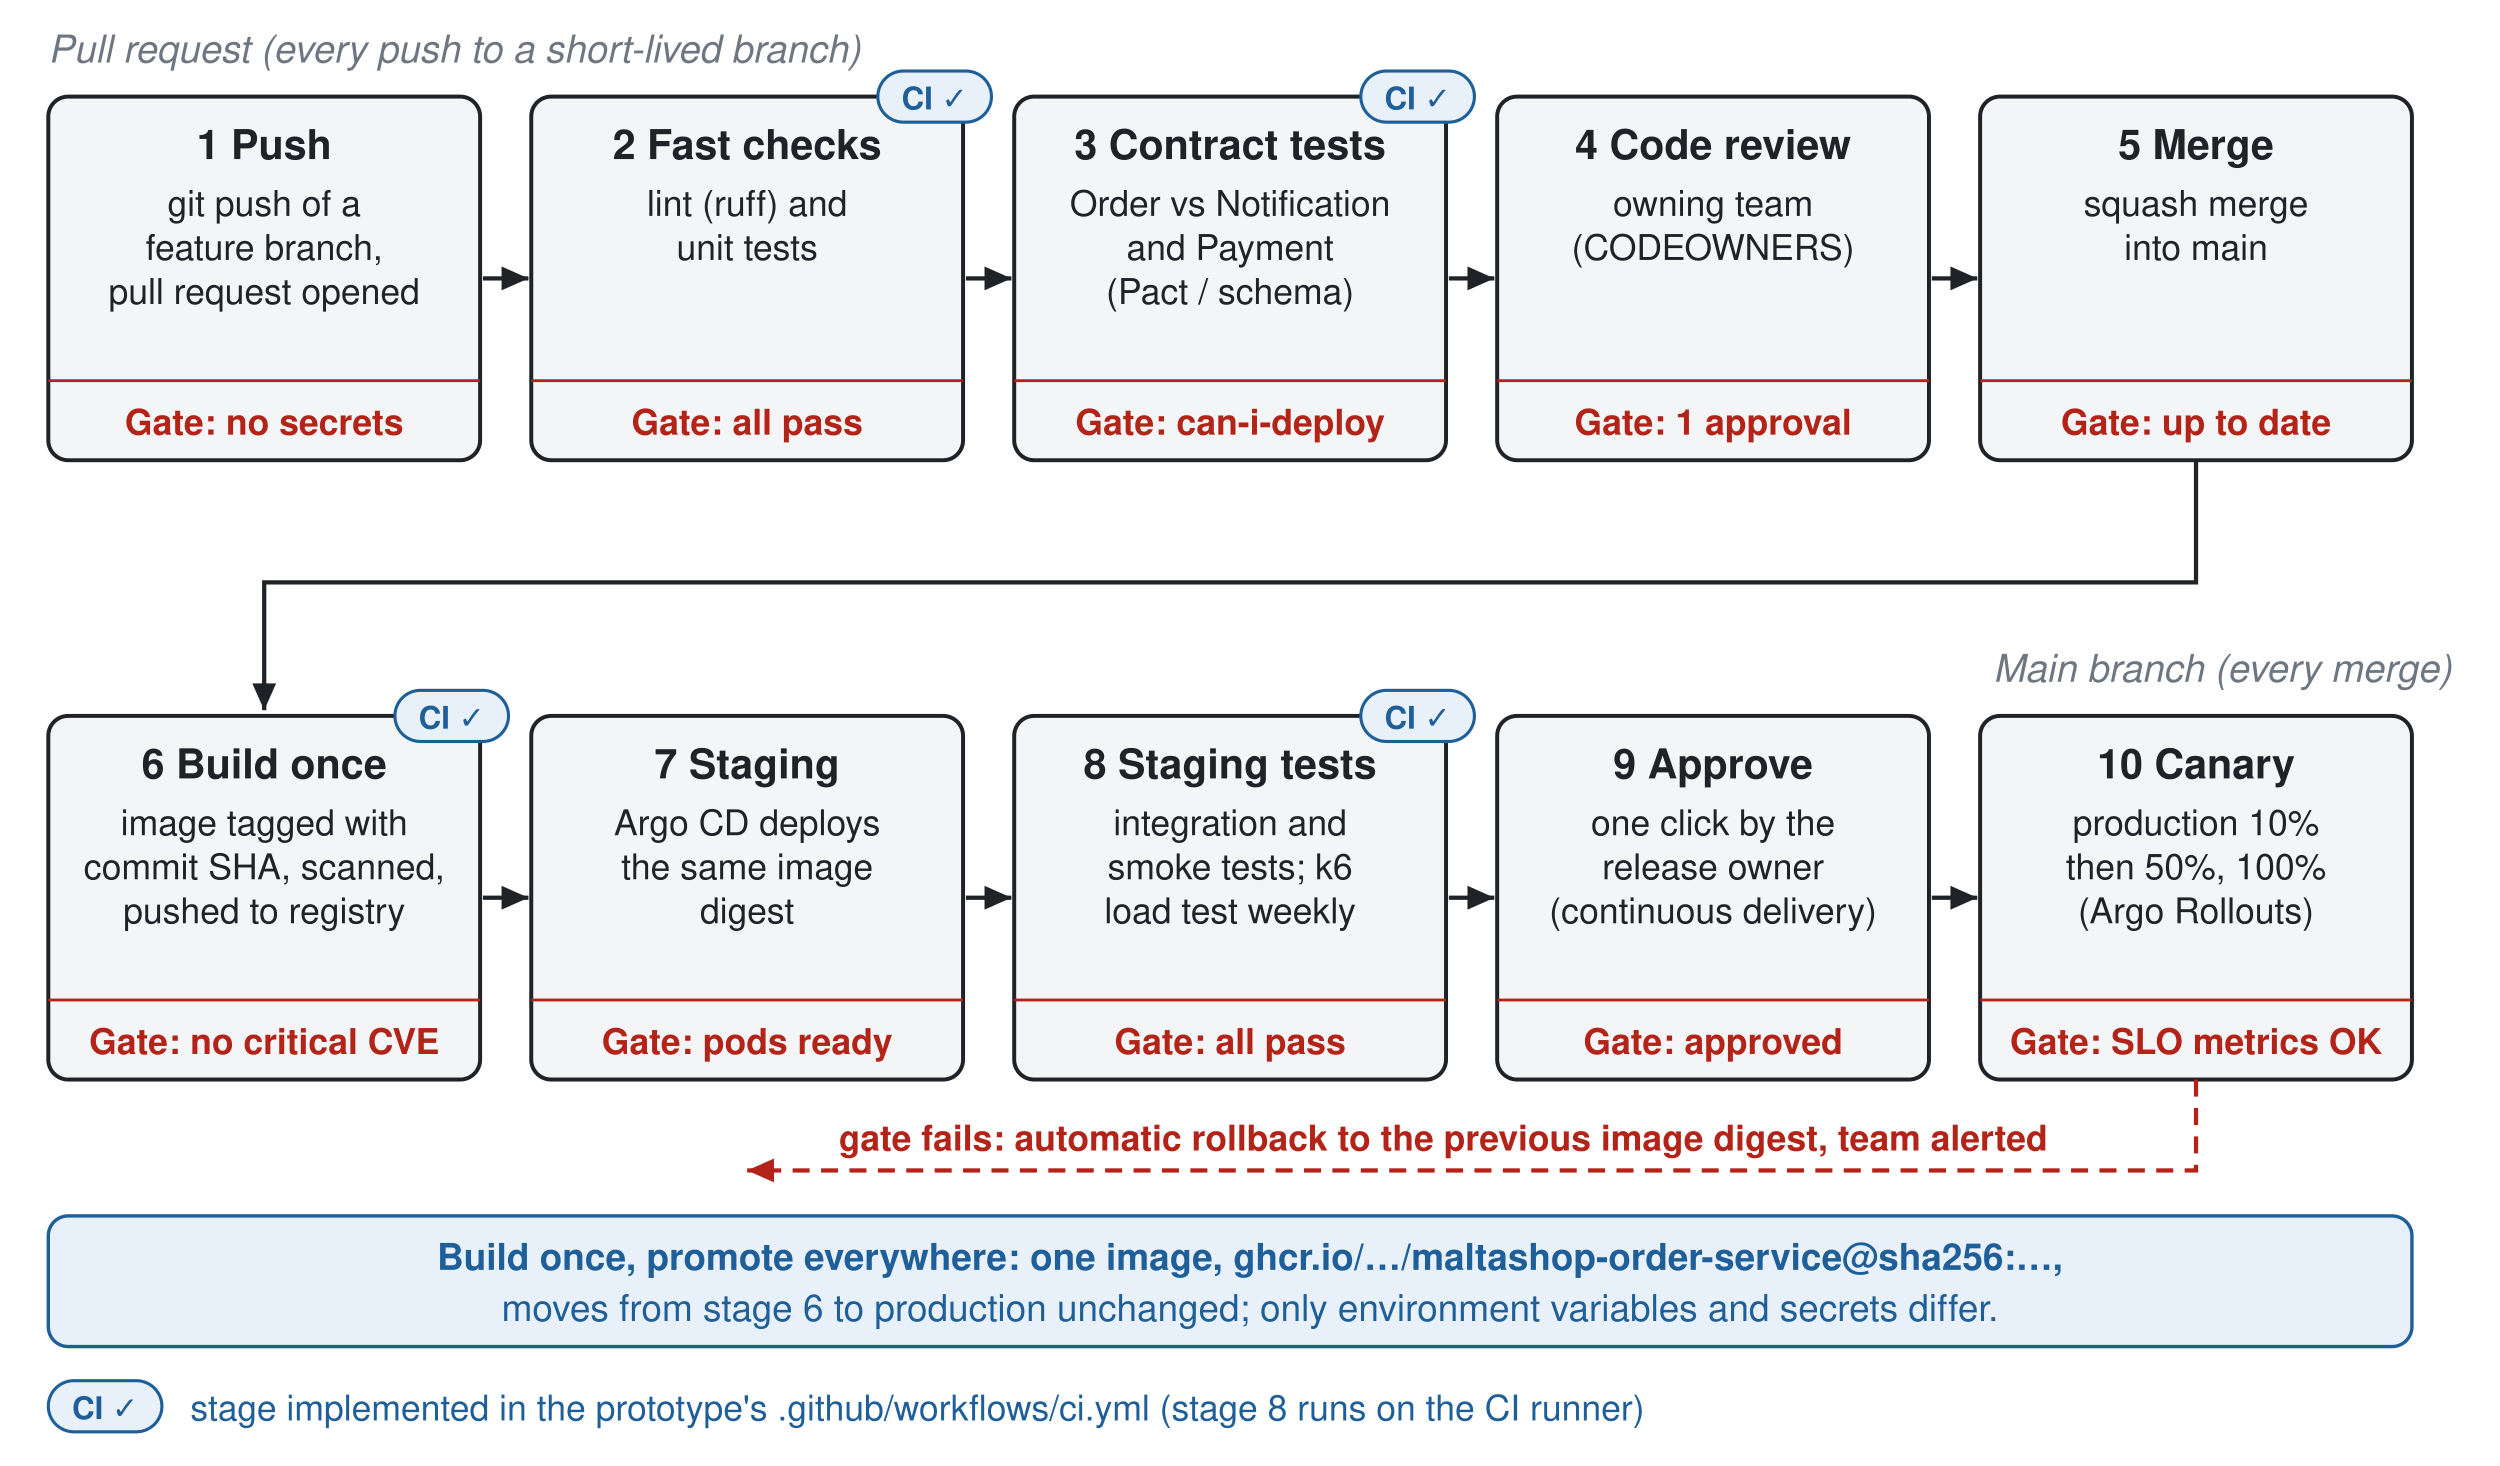
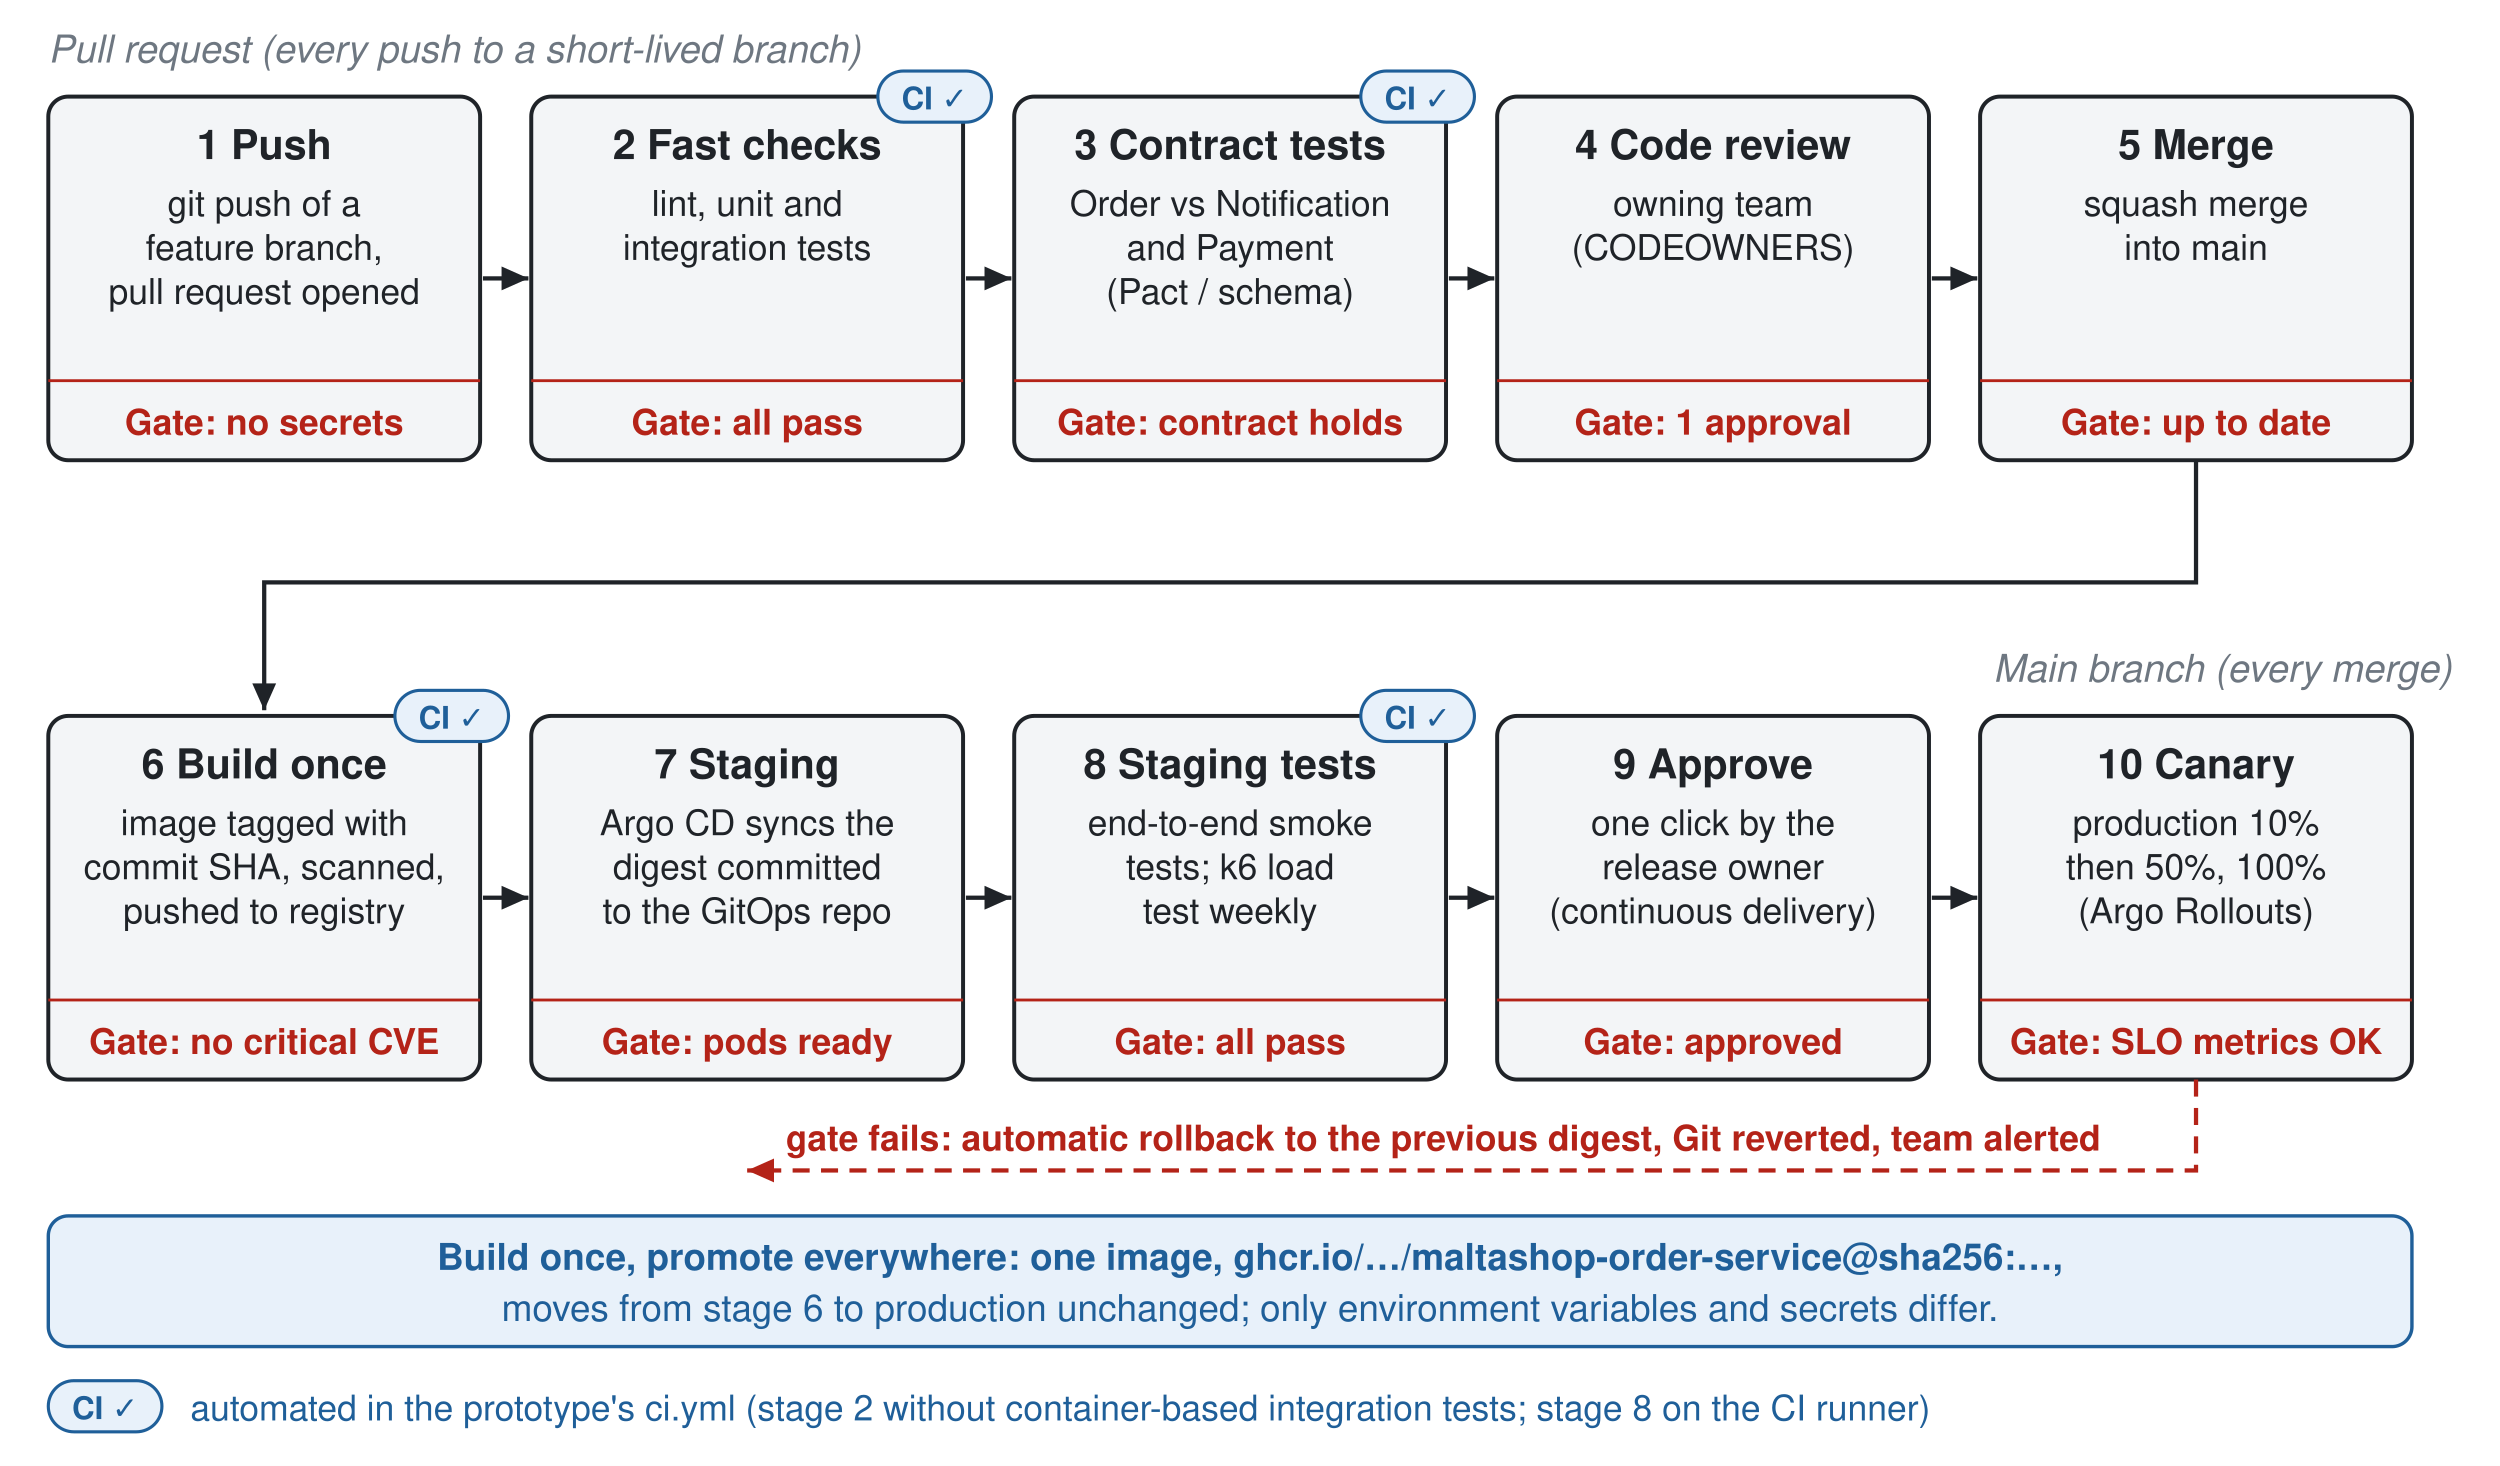
<svg xmlns="http://www.w3.org/2000/svg" width="880" height="516" viewBox="0 0 880 516" font-family="Helvetica, Arial, sans-serif">
  <defs>
    <marker id="arrow-ink" viewBox="0 0 10 10" refX="9" refY="5" markerWidth="7" markerHeight="7" orient="auto-start-reverse">
      <path d="M0,1 L9,5 L0,9 z" fill="#1f2328" />
    </marker>
    <marker id="arrow-grey" viewBox="0 0 10 10" refX="9" refY="5" markerWidth="7" markerHeight="7" orient="auto-start-reverse">
      <path d="M0,1 L9,5 L0,9 z" fill="#6e7781" />
    </marker>
    <marker id="arrow-accent" viewBox="0 0 10 10" refX="9" refY="5" markerWidth="7" markerHeight="7" orient="auto-start-reverse">
      <path d="M0,1 L9,5 L0,9 z" fill="#b42318" />
    </marker>
    <marker id="arrow-amber" viewBox="0 0 10 10" refX="9" refY="5" markerWidth="7" markerHeight="7" orient="auto-start-reverse">
      <path d="M0,1 L9,5 L0,9 z" fill="#9a5b00" />
    </marker>
    <marker id="arrow-blue" viewBox="0 0 10 10" refX="9" refY="5" markerWidth="7" markerHeight="7" orient="auto-start-reverse">
      <path d="M0,1 L9,5 L0,9 z" fill="#1f5f99" />
    </marker>
  </defs>
  <rect width="880" height="516" fill="white" />
  <text x="17" y="22" font-size="13.5" text-anchor="start" fill="#6e7781" font-style="italic">Pull request (every push to a short-lived branch)</text>
  <rect x="17" y="34" width="152" height="128" rx="7" fill="#f3f5f7" stroke="#1f2328" stroke-width="1.4" />
  <text x="93.0" y="56" font-size="14.5" text-anchor="middle" fill="#1f2328" font-weight="bold">1 Push</text>
  <text x="93.0" y="76.0" font-size="12.5" text-anchor="middle" fill="#1f2328">git push of a</text>
  <text x="93.0" y="91.5" font-size="12.5" text-anchor="middle" fill="#1f2328">feature branch,</text>
  <text x="93.0" y="107.0" font-size="12.5" text-anchor="middle" fill="#1f2328">pull request opened</text>
  <line x1="17" y1="134" x2="169" y2="134" stroke="#b42318" stroke-width="1.0" />
  <text x="93.0" y="153" font-size="12.5" text-anchor="middle" fill="#b42318" font-weight="bold">Gate: no secrets</text>
  <line x1="170" y1="98.0" x2="186" y2="98.0" stroke="#1f2328" stroke-width="1.5" marker-end="url(#arrow-ink)" />
  <rect x="187" y="34" width="152" height="128" rx="7" fill="#f3f5f7" stroke="#1f2328" stroke-width="1.4" />
  <text x="263.0" y="56" font-size="14.5" text-anchor="middle" fill="#1f2328" font-weight="bold">2 Fast checks</text>
-   <text x="263.0" y="76.0" font-size="12.5" text-anchor="middle" fill="#1f2328">lint (ruff) and</text>
-   <text x="263.0" y="91.5" font-size="12.5" text-anchor="middle" fill="#1f2328">unit tests</text>
+   <text x="263.0" y="76.0" font-size="12.5" text-anchor="middle" fill="#1f2328">lint, unit and</text>
+   <text x="263.0" y="91.5" font-size="12.5" text-anchor="middle" fill="#1f2328">integration tests</text>
  <line x1="187" y1="134" x2="339" y2="134" stroke="#b42318" stroke-width="1.0" />
  <text x="263.0" y="153" font-size="12.5" text-anchor="middle" fill="#b42318" font-weight="bold">Gate: all pass</text>
  <rect x="309" y="25" width="40" height="18" rx="9" fill="#e8f1fa" stroke="#1f5f99" stroke-width="1.1" />
  <text x="329" y="38.5" font-size="11" text-anchor="middle" fill="#1f5f99" font-weight="bold">CI ✓</text>
  <line x1="340" y1="98.0" x2="356" y2="98.0" stroke="#1f2328" stroke-width="1.5" marker-end="url(#arrow-ink)" />
  <rect x="357" y="34" width="152" height="128" rx="7" fill="#f3f5f7" stroke="#1f2328" stroke-width="1.4" />
  <text x="433.0" y="56" font-size="14.5" text-anchor="middle" fill="#1f2328" font-weight="bold">3 Contract tests</text>
  <text x="433.0" y="76.0" font-size="12.5" text-anchor="middle" fill="#1f2328">Order vs Notification</text>
  <text x="433.0" y="91.5" font-size="12.5" text-anchor="middle" fill="#1f2328">and Payment</text>
  <text x="433.0" y="107.0" font-size="12.5" text-anchor="middle" fill="#1f2328">(Pact / schema)</text>
  <line x1="357" y1="134" x2="509" y2="134" stroke="#b42318" stroke-width="1.0" />
-   <text x="433.0" y="153" font-size="12.5" text-anchor="middle" fill="#b42318" font-weight="bold">Gate: can-i-deploy</text>
+   <text x="433.0" y="153" font-size="12.5" text-anchor="middle" fill="#b42318" font-weight="bold">Gate: contract holds</text>
  <rect x="479" y="25" width="40" height="18" rx="9" fill="#e8f1fa" stroke="#1f5f99" stroke-width="1.1" />
  <text x="499" y="38.5" font-size="11" text-anchor="middle" fill="#1f5f99" font-weight="bold">CI ✓</text>
  <line x1="510" y1="98.0" x2="526" y2="98.0" stroke="#1f2328" stroke-width="1.5" marker-end="url(#arrow-ink)" />
  <rect x="527" y="34" width="152" height="128" rx="7" fill="#f3f5f7" stroke="#1f2328" stroke-width="1.4" />
  <text x="603.0" y="56" font-size="14.5" text-anchor="middle" fill="#1f2328" font-weight="bold">4 Code review</text>
  <text x="603.0" y="76.0" font-size="12.5" text-anchor="middle" fill="#1f2328">owning team</text>
  <text x="603.0" y="91.5" font-size="12.5" text-anchor="middle" fill="#1f2328">(CODEOWNERS)</text>
  <line x1="527" y1="134" x2="679" y2="134" stroke="#b42318" stroke-width="1.0" />
  <text x="603.0" y="153" font-size="12.5" text-anchor="middle" fill="#b42318" font-weight="bold">Gate: 1 approval</text>
  <line x1="680" y1="98.0" x2="696" y2="98.0" stroke="#1f2328" stroke-width="1.5" marker-end="url(#arrow-ink)" />
  <rect x="697" y="34" width="152" height="128" rx="7" fill="#f3f5f7" stroke="#1f2328" stroke-width="1.4" />
  <text x="773.0" y="56" font-size="14.5" text-anchor="middle" fill="#1f2328" font-weight="bold">5 Merge</text>
  <text x="773.0" y="76.0" font-size="12.5" text-anchor="middle" fill="#1f2328">squash merge</text>
  <text x="773.0" y="91.5" font-size="12.5" text-anchor="middle" fill="#1f2328">into main</text>
  <line x1="697" y1="134" x2="849" y2="134" stroke="#b42318" stroke-width="1.0" />
  <text x="773.0" y="153" font-size="12.5" text-anchor="middle" fill="#b42318" font-weight="bold">Gate: up to date</text>
  <text x="863" y="240" font-size="13.5" text-anchor="end" fill="#6e7781" font-style="italic">Main branch (every merge)</text>
  <rect x="17" y="252" width="152" height="128" rx="7" fill="#f3f5f7" stroke="#1f2328" stroke-width="1.4" />
  <text x="93.0" y="274" font-size="14.5" text-anchor="middle" fill="#1f2328" font-weight="bold">6 Build once</text>
  <text x="93.0" y="294.0" font-size="12.5" text-anchor="middle" fill="#1f2328">image tagged with</text>
  <text x="93.0" y="309.5" font-size="12.5" text-anchor="middle" fill="#1f2328">commit SHA, scanned,</text>
  <text x="93.0" y="325.0" font-size="12.5" text-anchor="middle" fill="#1f2328">pushed to registry</text>
  <line x1="17" y1="352" x2="169" y2="352" stroke="#b42318" stroke-width="1.0" />
  <text x="93.0" y="371" font-size="12.5" text-anchor="middle" fill="#b42318" font-weight="bold">Gate: no critical CVE</text>
  <rect x="139" y="243" width="40" height="18" rx="9" fill="#e8f1fa" stroke="#1f5f99" stroke-width="1.1" />
  <text x="159" y="256.5" font-size="11" text-anchor="middle" fill="#1f5f99" font-weight="bold">CI ✓</text>
  <line x1="170" y1="316.0" x2="186" y2="316.0" stroke="#1f2328" stroke-width="1.5" marker-end="url(#arrow-ink)" />
  <rect x="187" y="252" width="152" height="128" rx="7" fill="#f3f5f7" stroke="#1f2328" stroke-width="1.4" />
  <text x="263.0" y="274" font-size="14.5" text-anchor="middle" fill="#1f2328" font-weight="bold">7 Staging</text>
-   <text x="263.0" y="294.0" font-size="12.5" text-anchor="middle" fill="#1f2328">Argo CD deploys</text>
-   <text x="263.0" y="309.5" font-size="12.5" text-anchor="middle" fill="#1f2328">the same image</text>
-   <text x="263.0" y="325.0" font-size="12.5" text-anchor="middle" fill="#1f2328">digest</text>
+   <text x="263.0" y="294.0" font-size="12.5" text-anchor="middle" fill="#1f2328">Argo CD syncs the</text>
+   <text x="263.0" y="309.5" font-size="12.5" text-anchor="middle" fill="#1f2328">digest committed</text>
+   <text x="263.0" y="325.0" font-size="12.5" text-anchor="middle" fill="#1f2328">to the GitOps repo</text>
  <line x1="187" y1="352" x2="339" y2="352" stroke="#b42318" stroke-width="1.0" />
  <text x="263.0" y="371" font-size="12.5" text-anchor="middle" fill="#b42318" font-weight="bold">Gate: pods ready</text>
  <line x1="340" y1="316.0" x2="356" y2="316.0" stroke="#1f2328" stroke-width="1.5" marker-end="url(#arrow-ink)" />
  <rect x="357" y="252" width="152" height="128" rx="7" fill="#f3f5f7" stroke="#1f2328" stroke-width="1.4" />
  <text x="433.0" y="274" font-size="14.5" text-anchor="middle" fill="#1f2328" font-weight="bold">8 Staging tests</text>
-   <text x="433.0" y="294.0" font-size="12.5" text-anchor="middle" fill="#1f2328">integration and</text>
-   <text x="433.0" y="309.5" font-size="12.5" text-anchor="middle" fill="#1f2328">smoke tests; k6</text>
-   <text x="433.0" y="325.0" font-size="12.5" text-anchor="middle" fill="#1f2328">load test weekly</text>
+   <text x="433.0" y="294.0" font-size="12.5" text-anchor="middle" fill="#1f2328">end-to-end smoke</text>
+   <text x="433.0" y="309.5" font-size="12.5" text-anchor="middle" fill="#1f2328">tests; k6 load</text>
+   <text x="433.0" y="325.0" font-size="12.5" text-anchor="middle" fill="#1f2328">test weekly</text>
  <line x1="357" y1="352" x2="509" y2="352" stroke="#b42318" stroke-width="1.0" />
  <text x="433.0" y="371" font-size="12.5" text-anchor="middle" fill="#b42318" font-weight="bold">Gate: all pass</text>
  <rect x="479" y="243" width="40" height="18" rx="9" fill="#e8f1fa" stroke="#1f5f99" stroke-width="1.1" />
  <text x="499" y="256.5" font-size="11" text-anchor="middle" fill="#1f5f99" font-weight="bold">CI ✓</text>
  <line x1="510" y1="316.0" x2="526" y2="316.0" stroke="#1f2328" stroke-width="1.5" marker-end="url(#arrow-ink)" />
  <rect x="527" y="252" width="152" height="128" rx="7" fill="#f3f5f7" stroke="#1f2328" stroke-width="1.4" />
  <text x="603.0" y="274" font-size="14.5" text-anchor="middle" fill="#1f2328" font-weight="bold">9 Approve</text>
  <text x="603.0" y="294.0" font-size="12.5" text-anchor="middle" fill="#1f2328">one click by the</text>
  <text x="603.0" y="309.5" font-size="12.5" text-anchor="middle" fill="#1f2328">release owner</text>
  <text x="603.0" y="325.0" font-size="12.5" text-anchor="middle" fill="#1f2328">(continuous delivery)</text>
  <line x1="527" y1="352" x2="679" y2="352" stroke="#b42318" stroke-width="1.0" />
  <text x="603.0" y="371" font-size="12.5" text-anchor="middle" fill="#b42318" font-weight="bold">Gate: approved</text>
  <line x1="680" y1="316.0" x2="696" y2="316.0" stroke="#1f2328" stroke-width="1.5" marker-end="url(#arrow-ink)" />
  <rect x="697" y="252" width="152" height="128" rx="7" fill="#f3f5f7" stroke="#1f2328" stroke-width="1.4" />
  <text x="773.0" y="274" font-size="14.5" text-anchor="middle" fill="#1f2328" font-weight="bold">10 Canary</text>
  <text x="773.0" y="294.0" font-size="12.5" text-anchor="middle" fill="#1f2328">production 10%</text>
  <text x="773.0" y="309.5" font-size="12.5" text-anchor="middle" fill="#1f2328">then 50%, 100%</text>
  <text x="773.0" y="325.0" font-size="12.5" text-anchor="middle" fill="#1f2328">(Argo Rollouts)</text>
  <line x1="697" y1="352" x2="849" y2="352" stroke="#b42318" stroke-width="1.0" />
  <text x="773.0" y="371" font-size="12.5" text-anchor="middle" fill="#b42318" font-weight="bold">Gate: SLO metrics OK</text>
  <polyline points="773.0,162 773.0,205 93.0,205 93.0,250" fill="none" stroke="#1f2328" stroke-width="1.5" marker-end="url(#arrow-ink)" />
  <polyline points="773.0,380 773.0,412 263.0,412" fill="none" stroke="#b42318" stroke-width="1.5" stroke-dasharray="6 4" marker-end="url(#arrow-accent)" />
-   <text x="508.0" y="405" font-size="12.5" text-anchor="middle" fill="#b42318" font-weight="bold">gate fails: automatic rollback to the previous image digest, team alerted</text>
+   <text x="508.0" y="405" font-size="12.5" text-anchor="middle" fill="#b42318" font-weight="bold">gate fails: automatic rollback to the previous digest, Git reverted, team alerted</text>
  <rect x="17" y="428" width="832" height="46" rx="7" fill="#e8f1fa" stroke="#1f5f99" stroke-width="1.2" />
  <text x="440" y="447" font-size="13" text-anchor="middle" fill="#1f5f99" font-weight="bold">Build once, promote everywhere: one image, ghcr.io/…/maltashop-order-service@sha256:…,</text>
  <text x="440" y="465" font-size="13" text-anchor="middle" fill="#1f5f99">moves from stage 6 to production unchanged; only environment variables and secrets differ.</text>
  <rect x="17" y="486" width="40" height="18" rx="9" fill="#e8f1fa" stroke="#1f5f99" stroke-width="1.1" />
  <text x="37" y="499.5" font-size="11" text-anchor="middle" fill="#1f5f99" font-weight="bold">CI ✓</text>
-   <text x="67" y="500" font-size="12.5" text-anchor="start" fill="#1f5f99">stage implemented in the prototype's .github/workflows/ci.yml (stage 8 runs on the CI runner)</text>
+   <text x="67" y="500" font-size="12.5" text-anchor="start" fill="#1f5f99">automated in the prototype's ci.yml (stage 2 without container-based integration tests; stage 8 on the CI runner)</text>
</svg>
